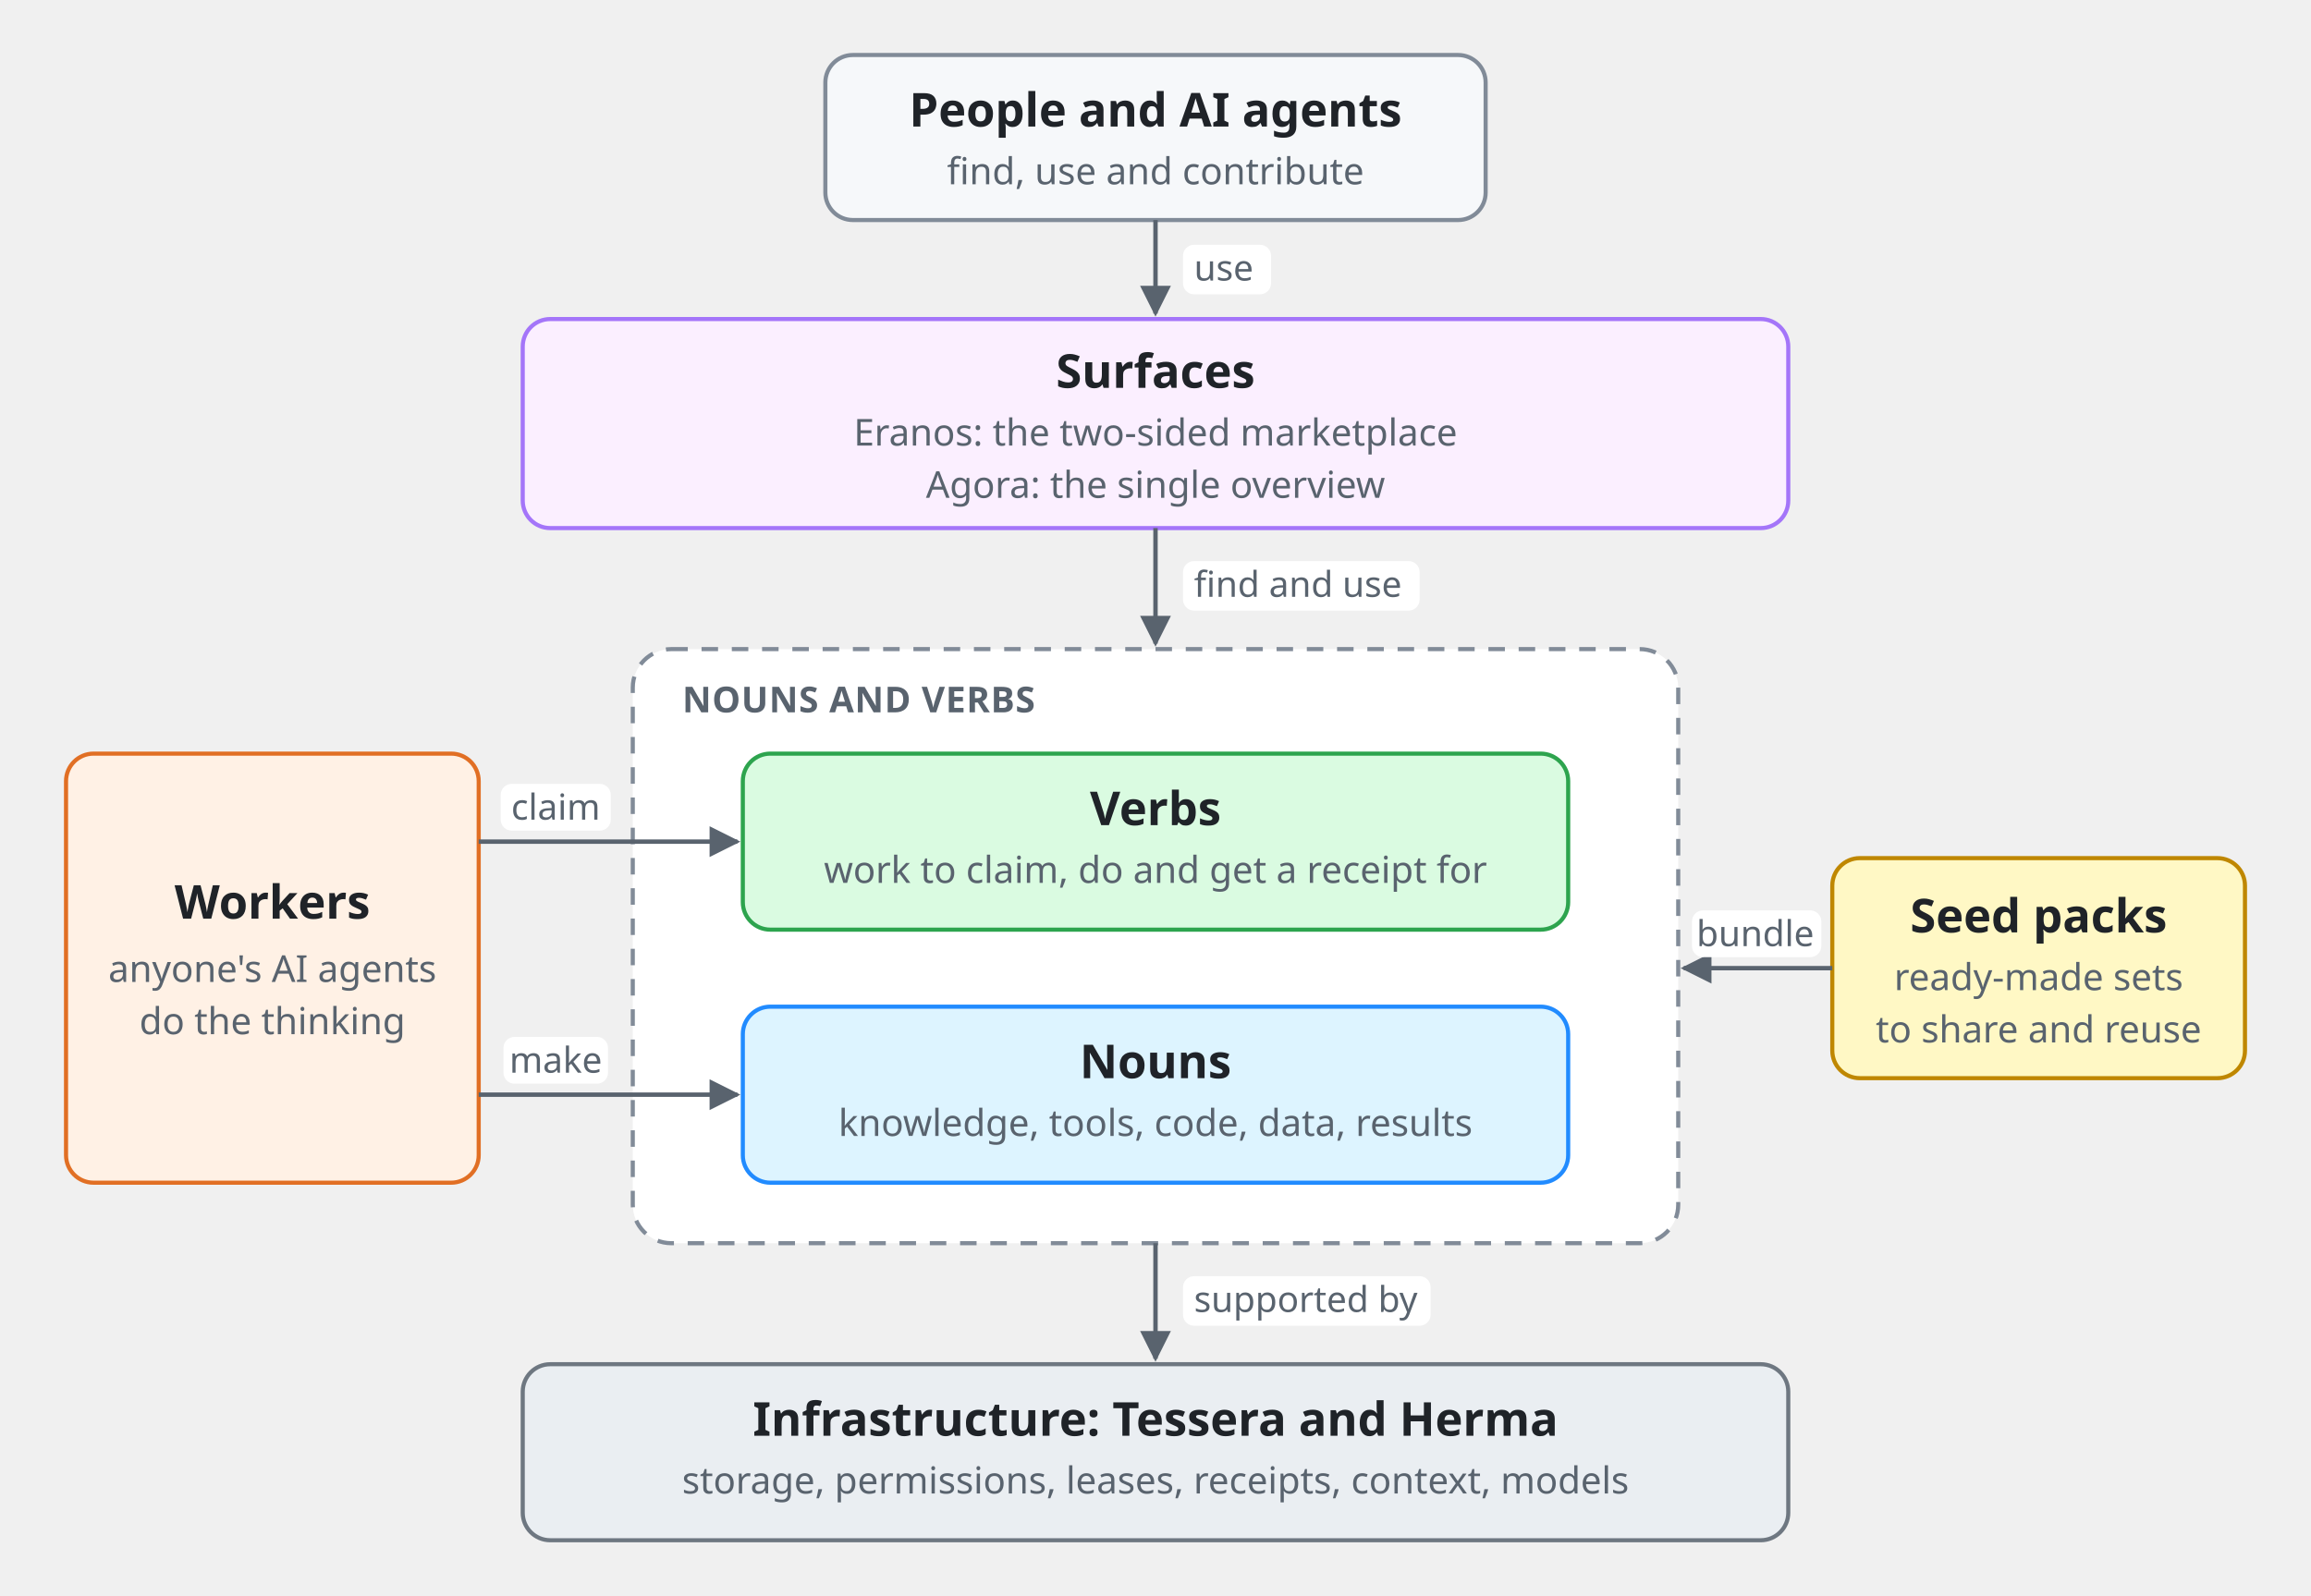
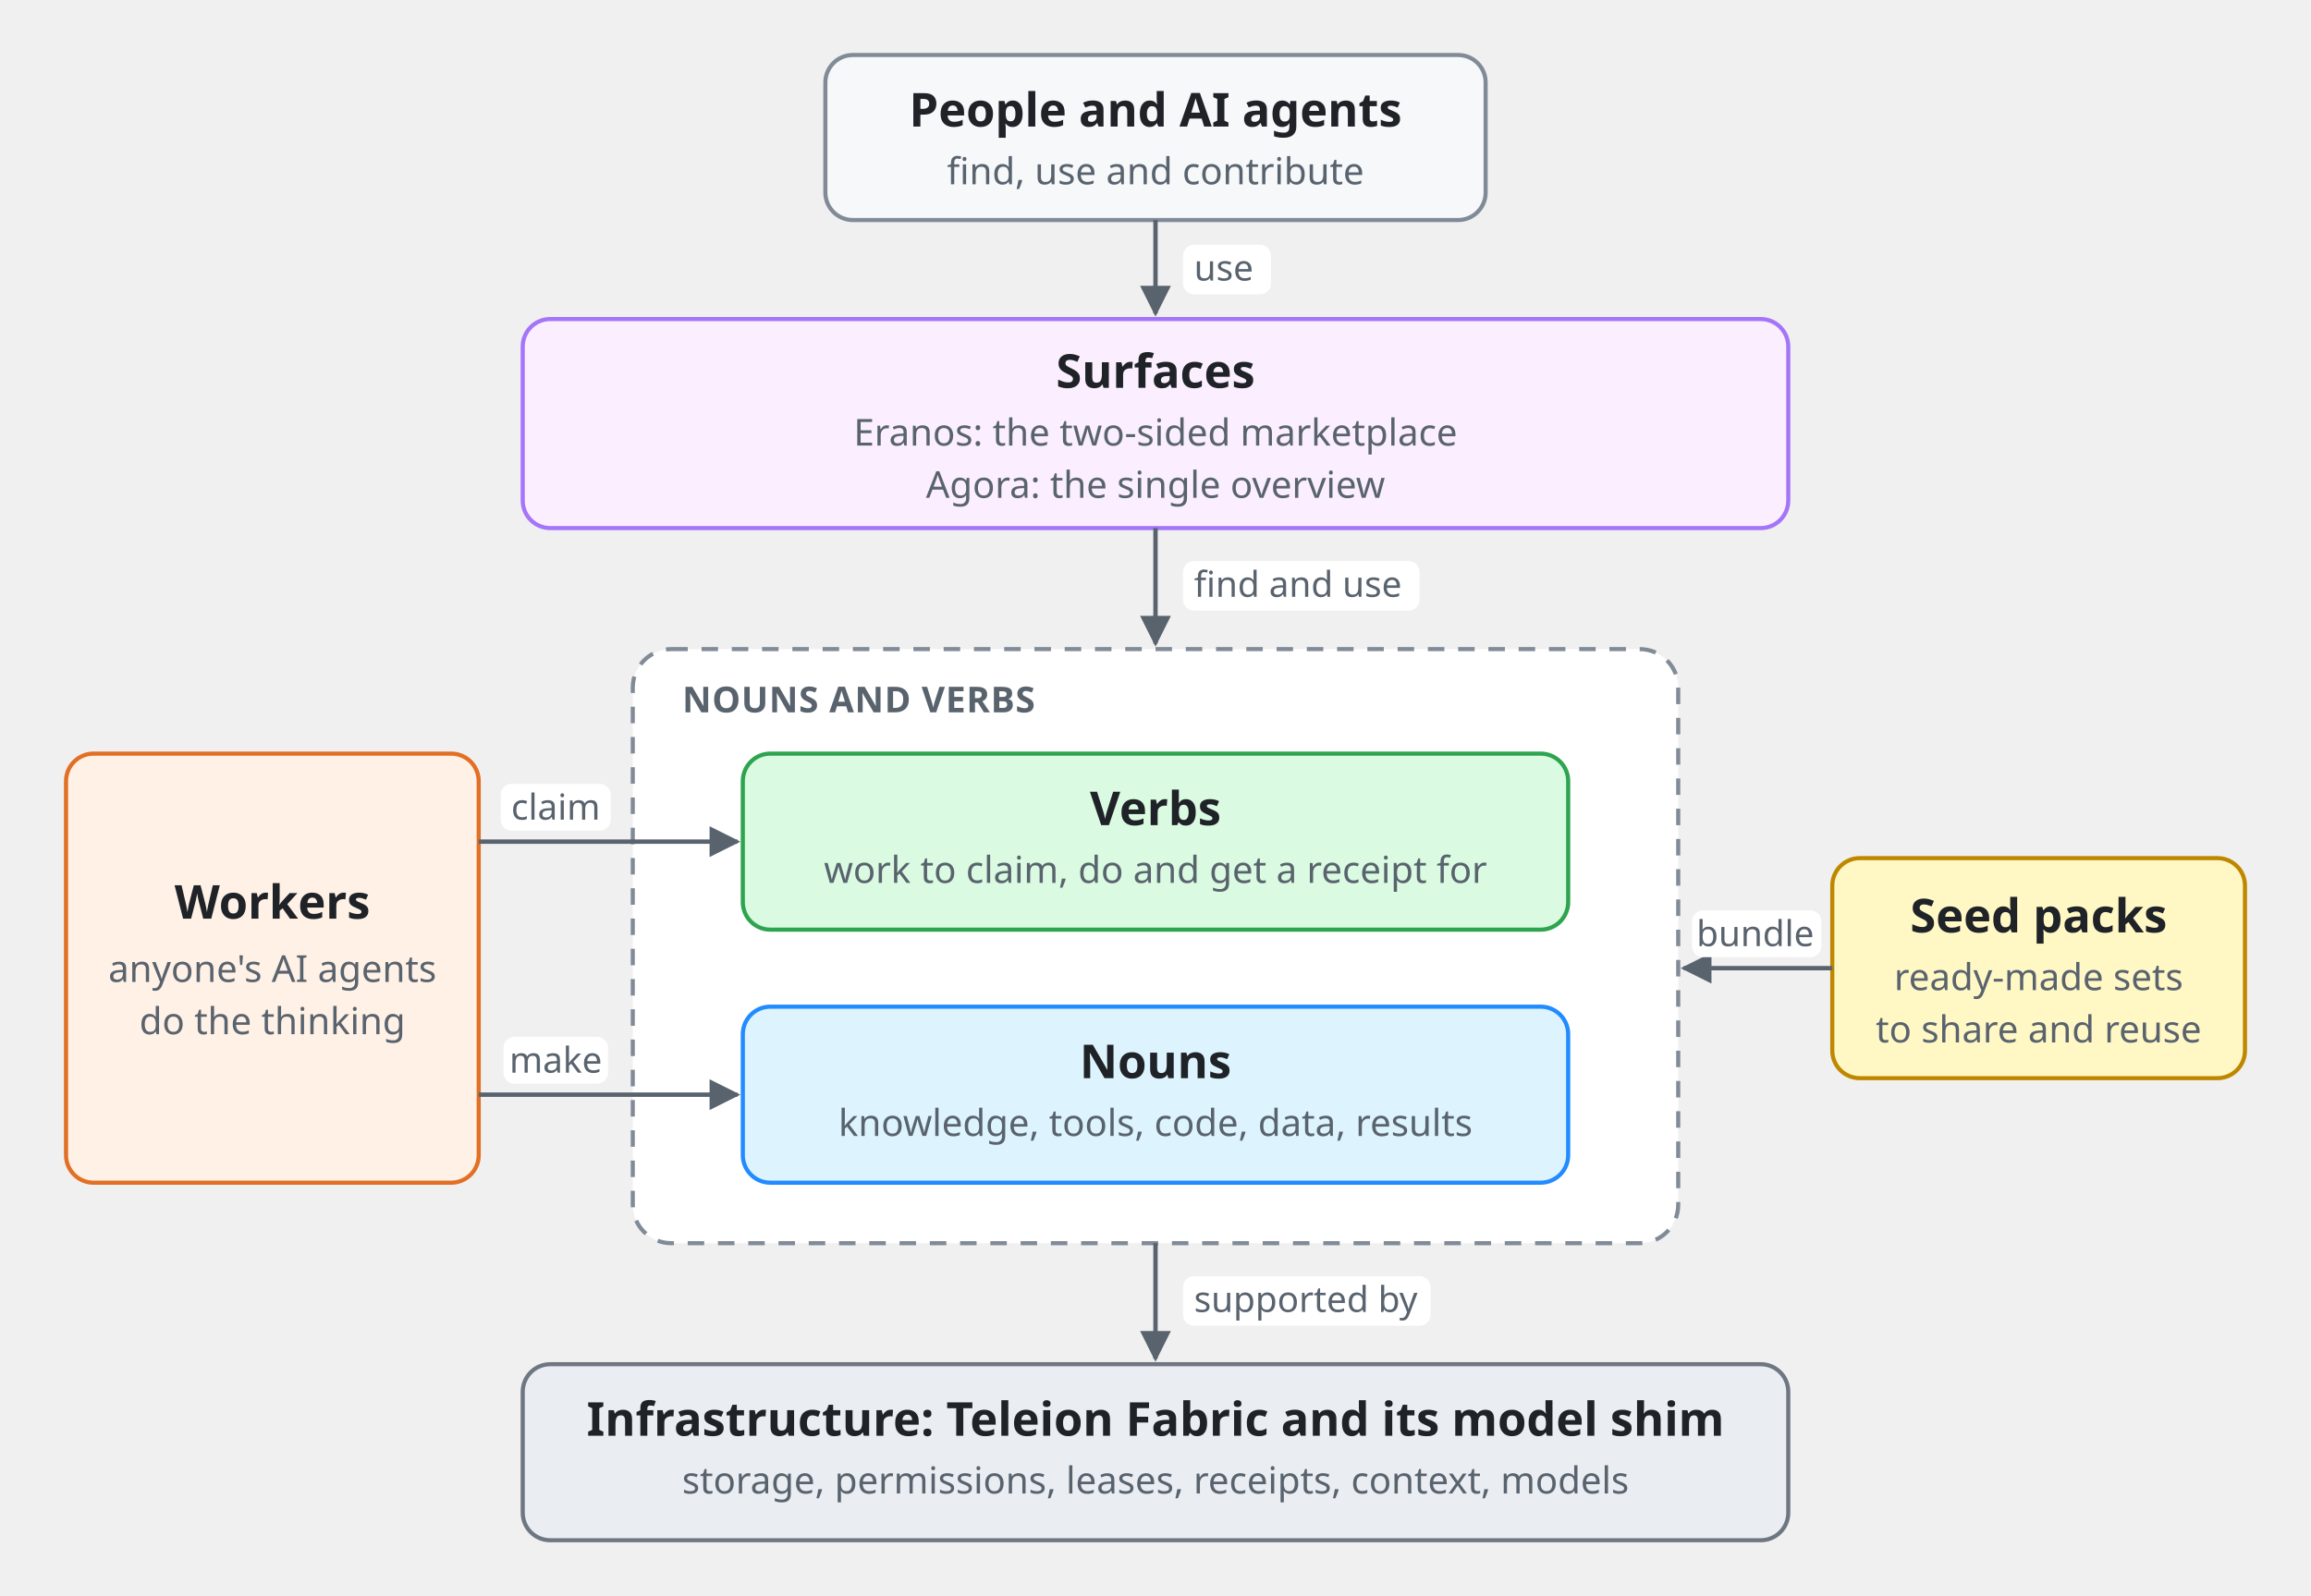
<svg xmlns="http://www.w3.org/2000/svg" viewBox="0 0 840 580" width="840" height="580" role="img" aria-labelledby="nv-title nv-desc">
  <style>
    /* Light theme first. Every text sits on its own filled shape, so it stays readable on any page color. */
    text { font-family: -apple-system, BlinkMacSystemFont, "Segoe UI", "Noto Sans", Helvetica, Arial, sans-serif; }
    .title { font-size: 17px; font-weight: 600; fill: #1f2328; }
    .sub { font-size: 13.5px; fill: #59636e; }
    .group-name { font-size: 13px; font-weight: 600; fill: #59636e; letter-spacing: 0.02em; }
    .label { font-size: 13px; font-weight: 500; fill: #59636e; }
    .pill { fill: #ffffff; }
    .line { stroke: #59636e; stroke-width: 1.6; fill: none; }
    .head { fill: #59636e; }
    .box { stroke-width: 1.5; }
    .people { fill: #f6f8fa; stroke: #818b98; }
    .surfaces { fill: #fbefff; stroke: #a475f9; }
    .verbs { fill: #dafbe1; stroke: #2da44e; }
    .nouns { fill: #ddf4ff; stroke: #218bff; }
    .workers { fill: #fff1e5; stroke: #e16f24; }
    .seeds { fill: #fff8c5; stroke: #bf8700; }
    .infra { fill: #eaeef2; stroke: #6e7781; }
    .group { fill: #ffffff; stroke: #818b98; stroke-width: 1.5; stroke-dasharray: 6 5; }
    @media (prefers-color-scheme: dark) {
      .title { fill: #f0f6fc; }
      .sub, .group-name, .label { fill: #9198a1; }
      .pill { fill: #0d1117; }
      .line { stroke: #9198a1; }
      .head { fill: #9198a1; }
      .people { fill: #151b23; stroke: #656c76; }
      .surfaces { fill: #231a36; stroke: #ab7df8; }
      .verbs { fill: #0f2a1a; stroke: #3fb950; }
      .nouns { fill: #0c2440; stroke: #4493f8; }
      .workers { fill: #2e1a0b; stroke: #f0883e; }
      .seeds { fill: #2b2207; stroke: #d29922; }
      .infra { fill: #1c2128; stroke: #8b949e; }
      .group { fill: #0d1117; stroke: #656c76; }
    }
  </style>
  <defs>
    <marker id="nv-head" viewBox="0 0 10 10" refX="9" refY="5" markerWidth="7" markerHeight="7" orient="auto-start-reverse">
      <path class="head" d="M0,0 L10,5 L0,10 z" />
    </marker>
  </defs>
  <rect class="box people" x="300" y="20" width="240" height="60" rx="10" />
  <text class="title" x="420" y="46" text-anchor="middle">People and AI agents</text>
  <text class="sub" x="420" y="67" text-anchor="middle">find, use and contribute</text>
  <line class="line" x1="420" y1="80" x2="420" y2="114" marker-end="url(#nv-head)" />
  <rect class="pill" x="430" y="89" width="32" height="18" rx="4" />
  <text class="label" x="434" y="102">use</text>
  <rect class="box surfaces" x="190" y="116" width="460" height="76" rx="10" />
  <text class="title" x="420" y="141" text-anchor="middle">Surfaces</text>
  <text class="sub" x="420" y="162" text-anchor="middle">Eranos: the two-sided marketplace</text>
  <text class="sub" x="420" y="181" text-anchor="middle">Agora: the single overview</text>
  <line class="line" x1="420" y1="192" x2="420" y2="234" marker-end="url(#nv-head)" />
  <rect class="pill" x="430" y="204" width="86" height="18" rx="4" />
  <text class="label" x="434" y="217">find and use</text>
  <rect class="group" x="230" y="236" width="380" height="216" rx="14" />
  <text class="group-name" x="248" y="259">NOUNS AND VERBS</text>
  <rect class="box verbs" x="270" y="274" width="300" height="64" rx="10" />
  <text class="title" x="420" y="300" text-anchor="middle">Verbs</text>
  <text class="sub" x="420" y="321" text-anchor="middle">work to claim, do and get a receipt for</text>
  <rect class="box nouns" x="270" y="366" width="300" height="64" rx="10" />
  <text class="title" x="420" y="392" text-anchor="middle">Nouns</text>
  <text class="sub" x="420" y="413" text-anchor="middle">knowledge, tools, code, data, results</text>
  <rect class="box workers" x="24" y="274" width="150" height="156" rx="10" />
  <text class="title" x="99" y="334" text-anchor="middle">Workers</text>
  <text class="sub" x="99" y="357" text-anchor="middle">anyone's AI agents</text>
  <text class="sub" x="99" y="376" text-anchor="middle">do the thinking</text>
  <line class="line" x1="174" y1="306" x2="268" y2="306" marker-end="url(#nv-head)" />
  <rect class="pill" x="182" y="285" width="40" height="17" rx="4" />
  <text class="label" x="202" y="298" text-anchor="middle">claim</text>
  <line class="line" x1="174" y1="398" x2="268" y2="398" marker-end="url(#nv-head)" />
  <rect class="pill" x="183" y="377" width="38" height="17" rx="4" />
  <text class="label" x="202" y="390" text-anchor="middle">make</text>
  <rect class="box seeds" x="666" y="312" width="150" height="80" rx="10" />
  <text class="title" x="741" y="339" text-anchor="middle">Seed packs</text>
  <text class="sub" x="741" y="360" text-anchor="middle">ready-made sets</text>
  <text class="sub" x="741" y="379" text-anchor="middle">to share and reuse</text>
  <line class="line" x1="666" y1="352" x2="612" y2="352" marker-end="url(#nv-head)" />
  <rect class="pill" x="615" y="331" width="47" height="17" rx="4" />
  <text class="label" x="638" y="344" text-anchor="middle">bundle</text>
  <line class="line" x1="420" y1="452" x2="420" y2="494" marker-end="url(#nv-head)" />
  <rect class="pill" x="430" y="464" width="90" height="18" rx="4" />
  <text class="label" x="434" y="477">supported by</text>
  <rect class="box infra" x="190" y="496" width="460" height="64" rx="10" />
-   <text class="title" x="420" y="522" text-anchor="middle">Infrastructure: Tessera and Herma</text>
+   <text class="title" x="420" y="522" text-anchor="middle">Infrastructure: Teleion Fabric and its model shim</text>
  <text class="sub" x="420" y="543" text-anchor="middle">storage, permissions, leases, receipts, context, models</text>
</svg>
